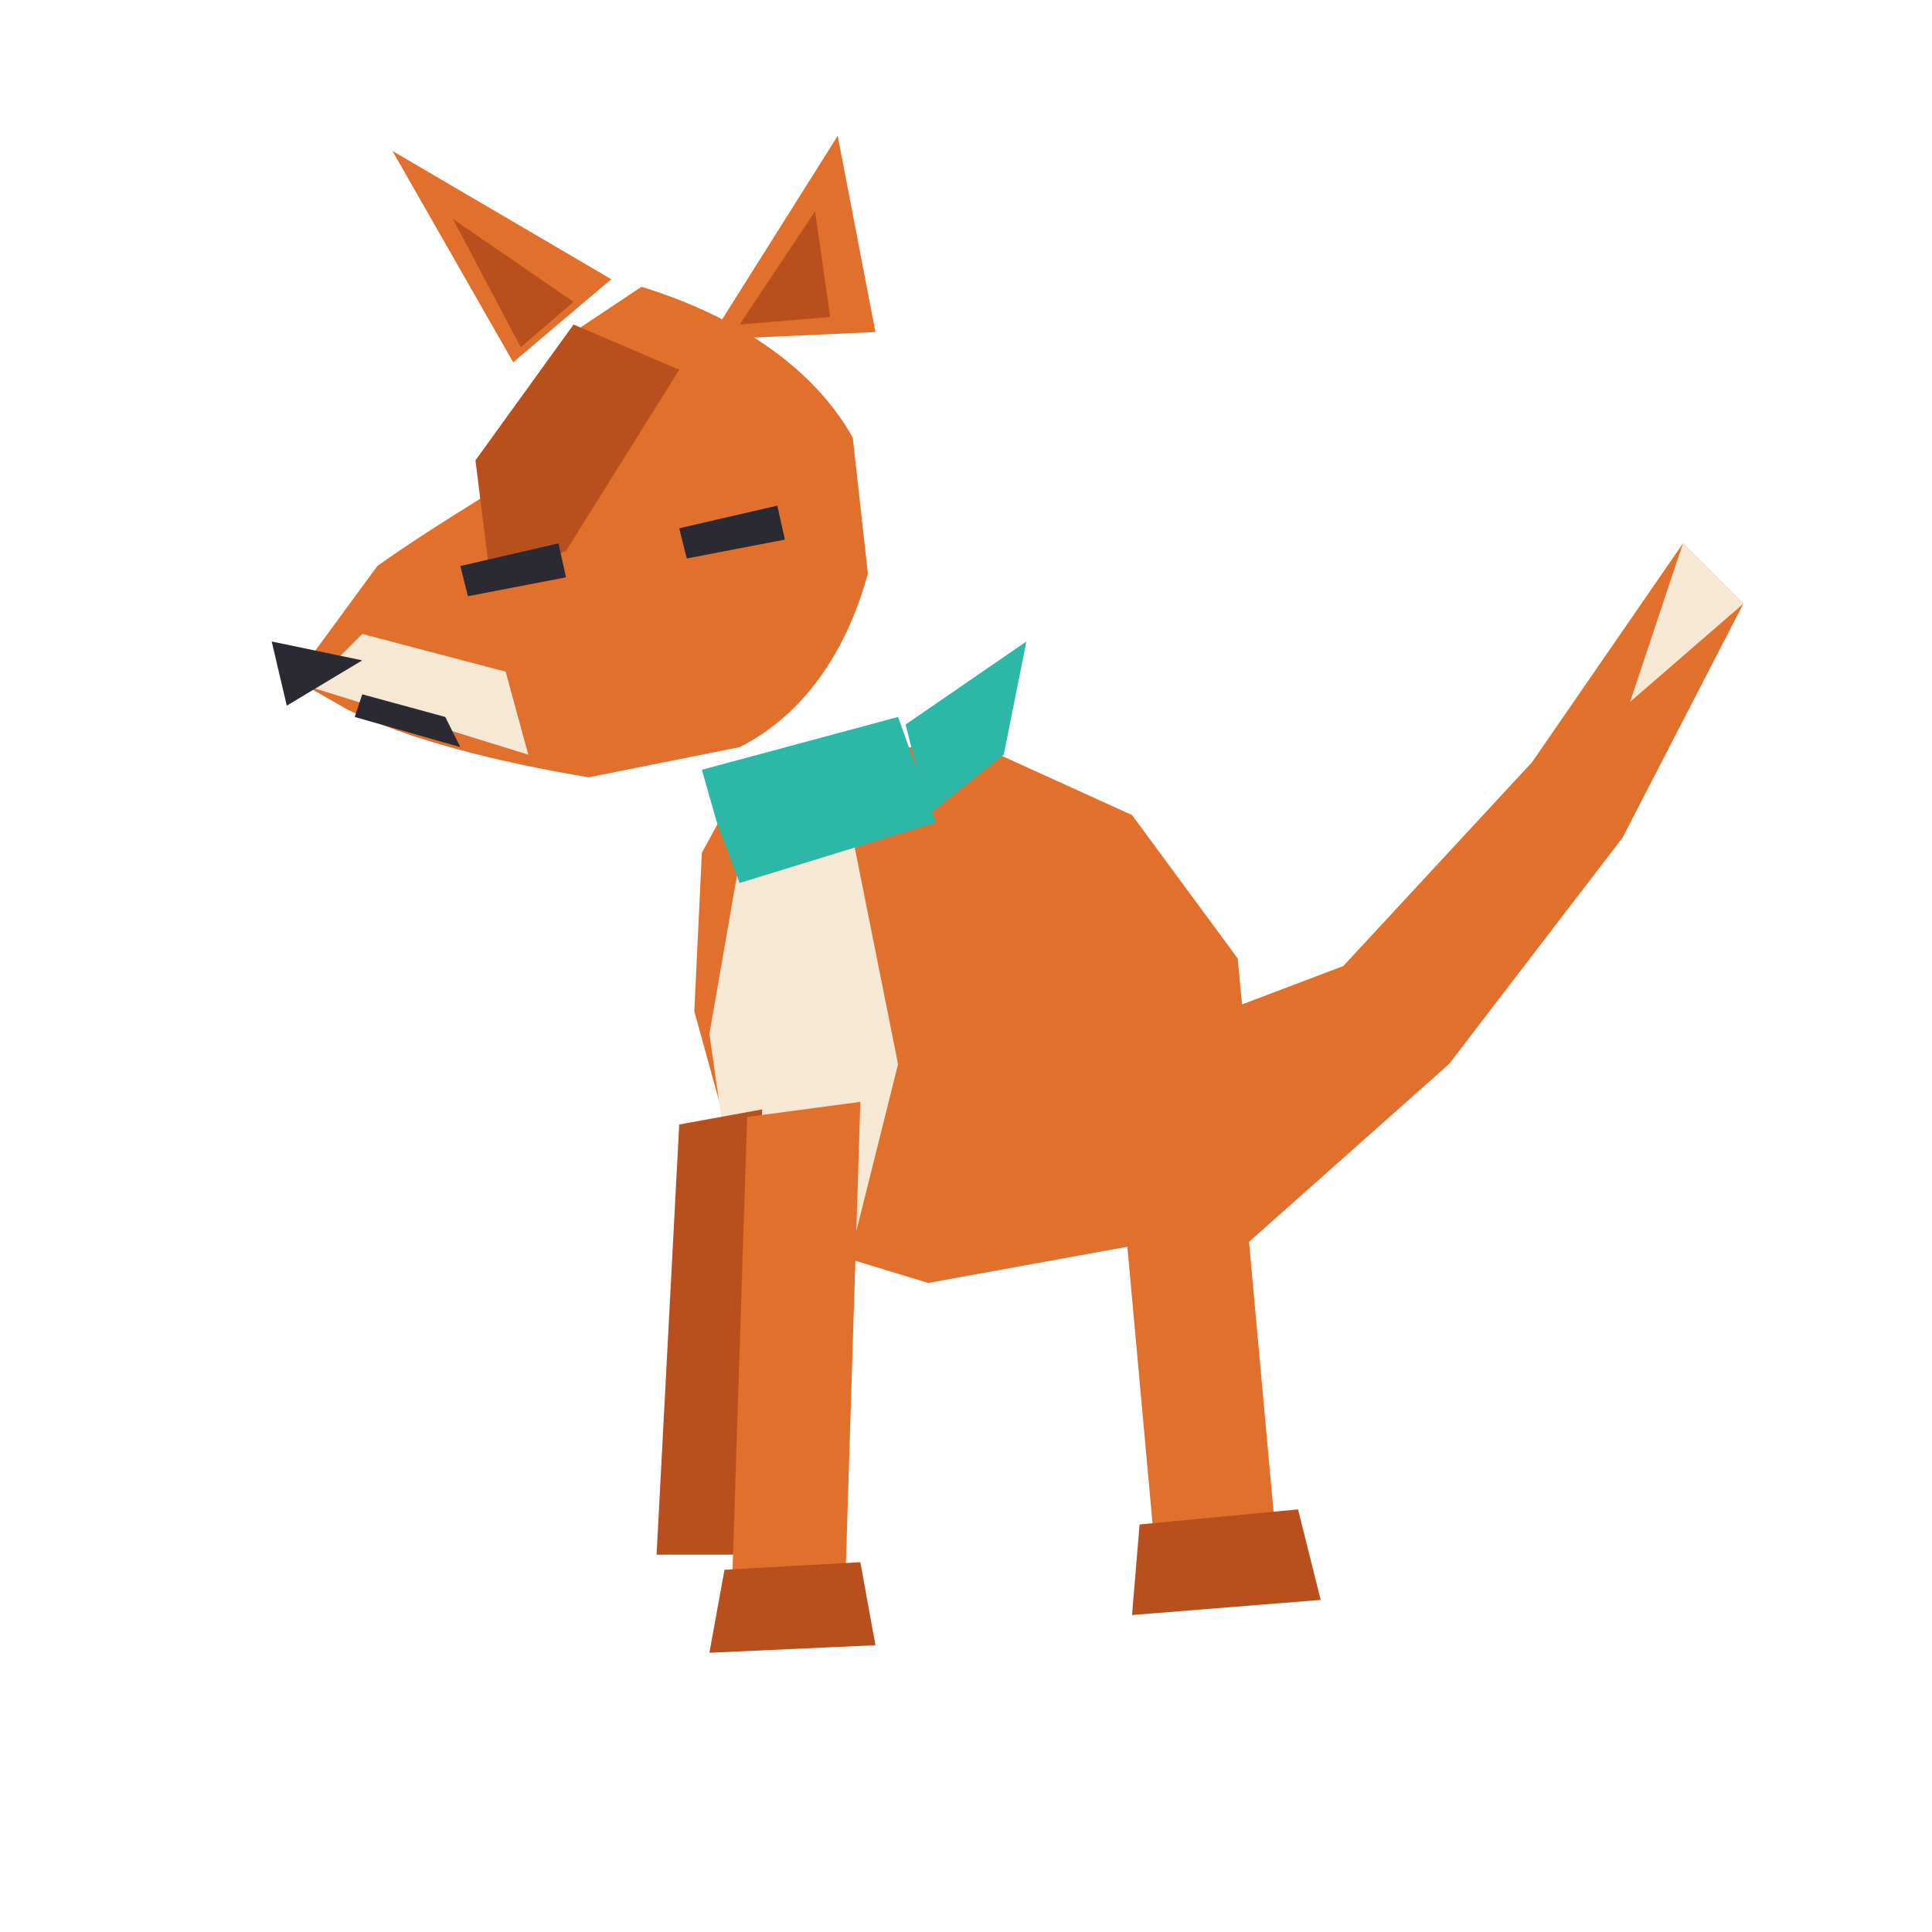
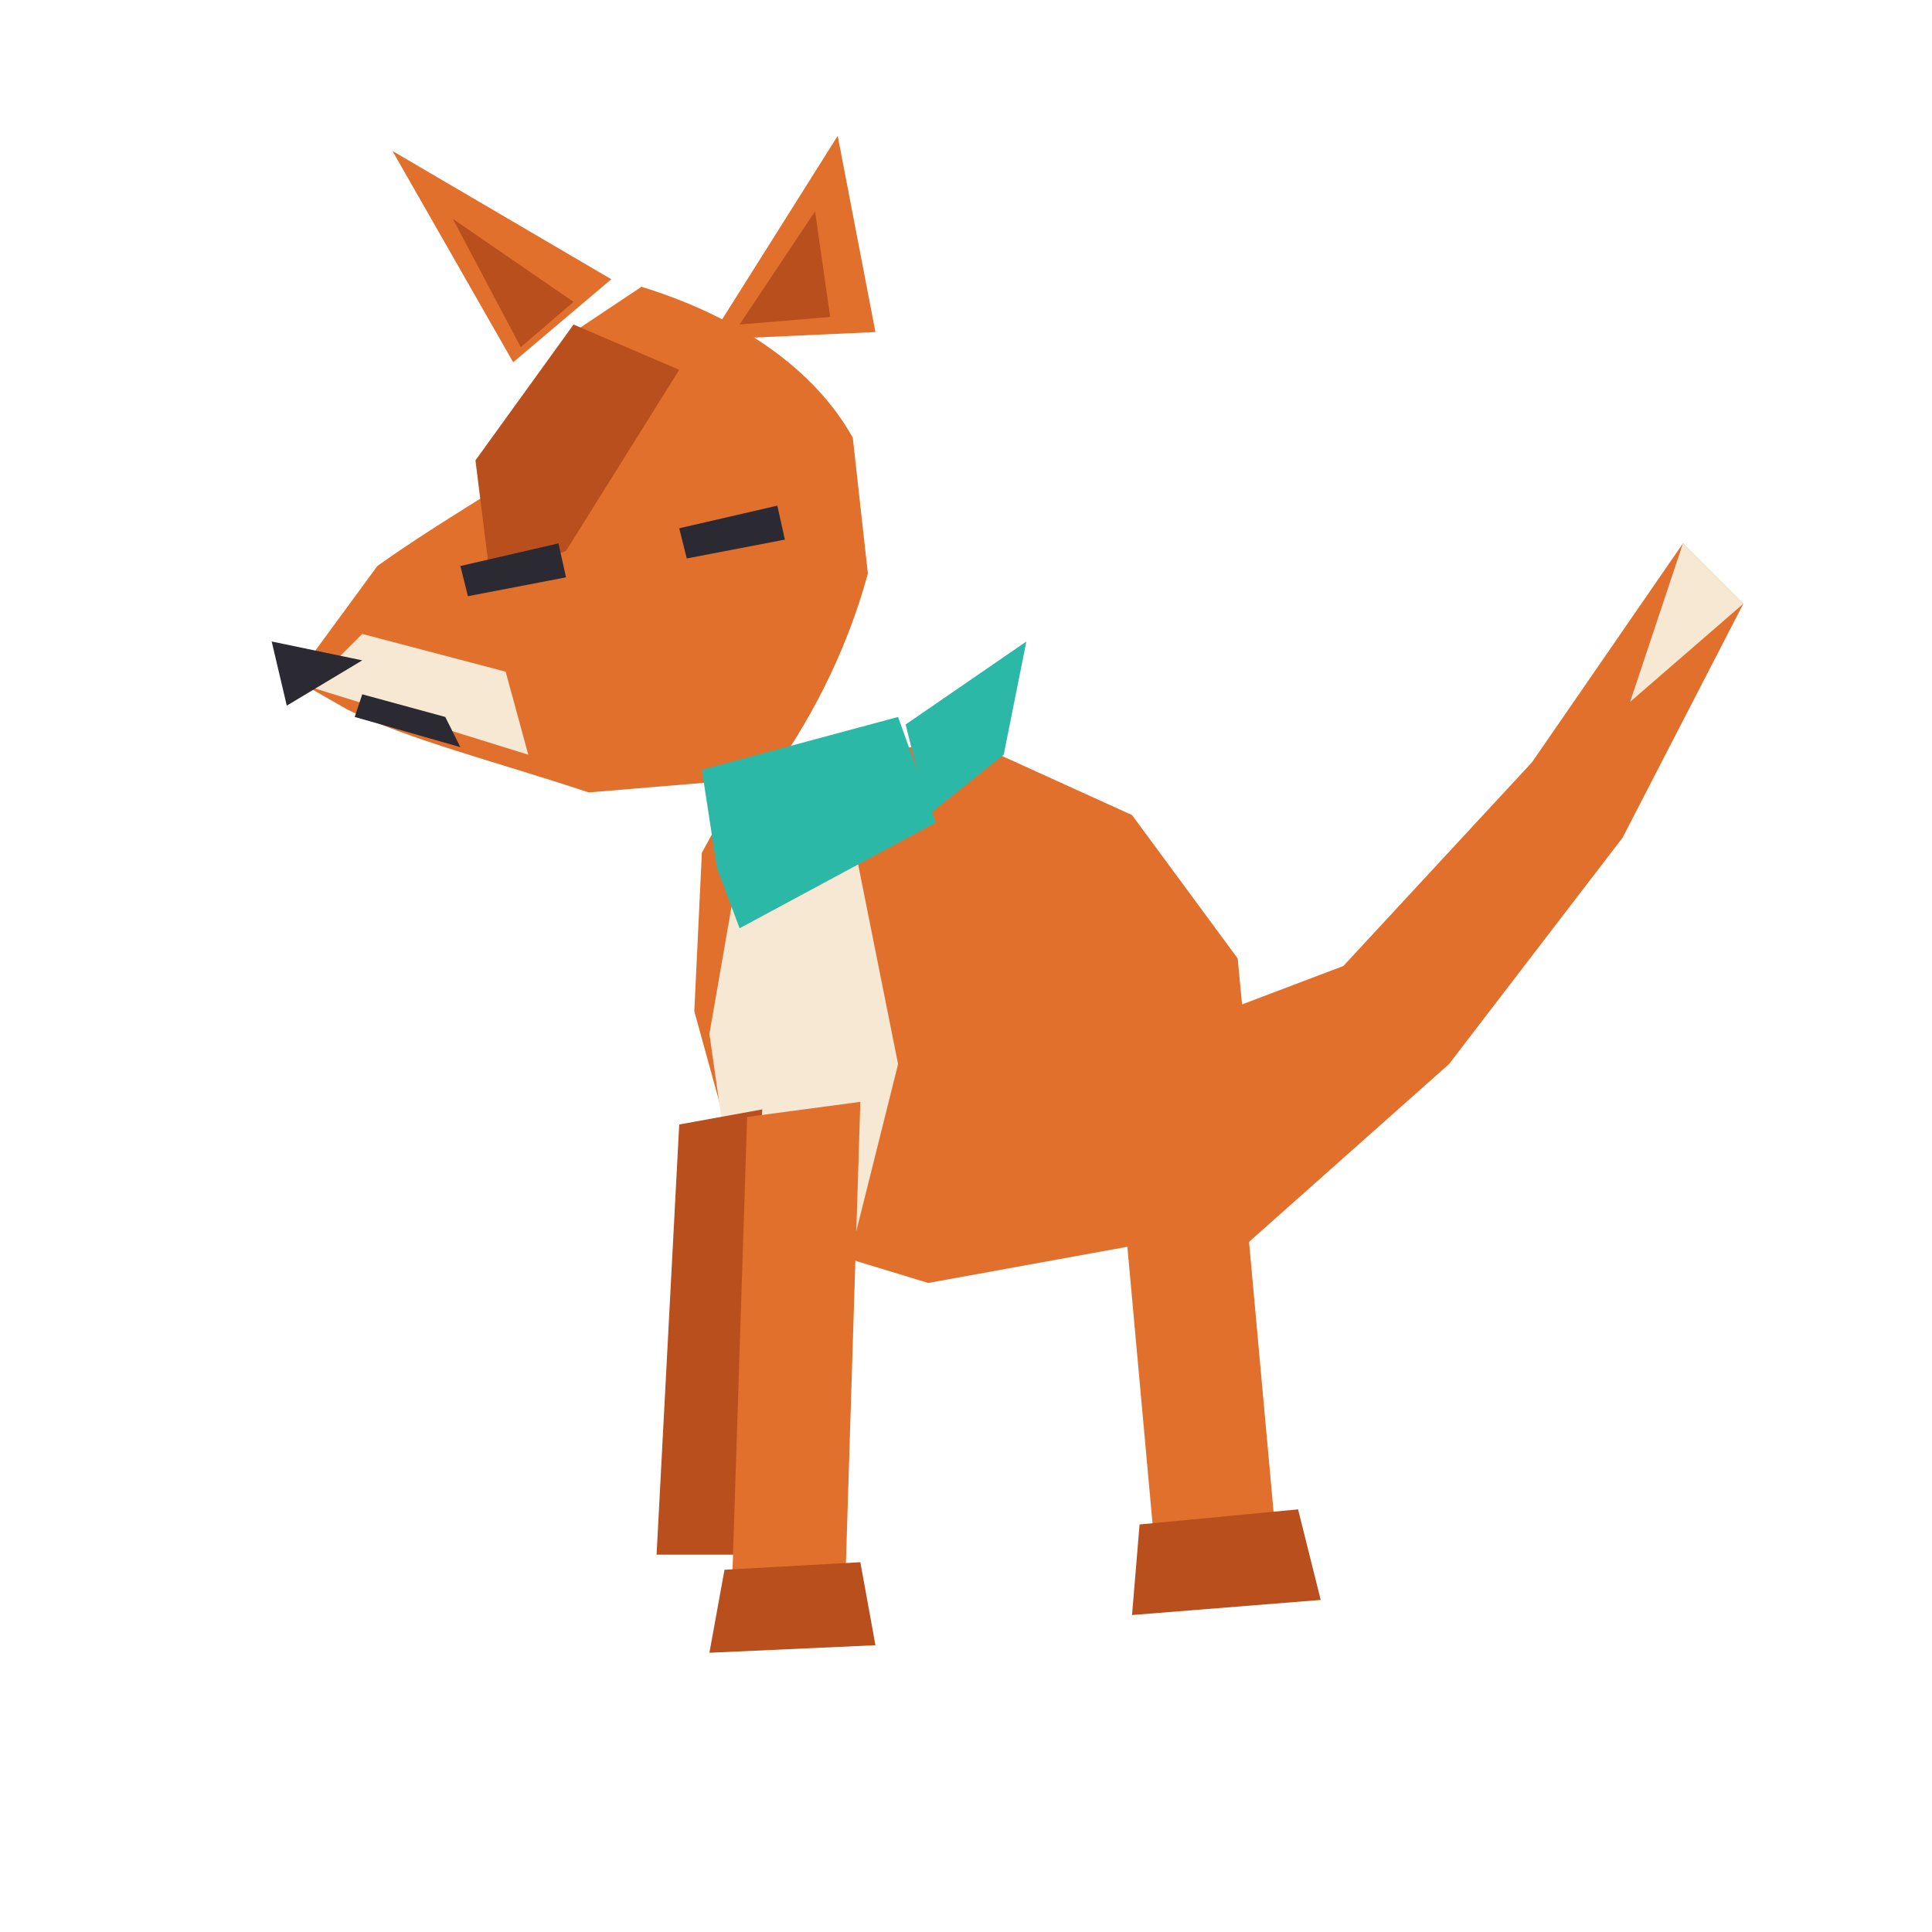
<svg xmlns="http://www.w3.org/2000/svg" viewBox="0 0 512 512" width="512" height="512" role="img" aria-labelledby="title desc">
  <path id="iskra-b-ear-far" fill="#E2702D" d="M136,96L104,40L162,74Z" />
  <path id="iskra-b-ear-far-inner" fill="#B94F1D" d="M138,92L120,58L152,80Z" />
  <path id="iskra-b-ear-near" fill="#E2702D" d="M188,90L222,36L232,88Z" />
  <path id="iskra-b-ear-near-inner" fill="#B94F1D" d="M196,86L216,56L220,84Z" />
  <path id="iskra-b-tail" fill="#E2702D" d="M298,278L356,256L406,202L446,144L462,160L430,222L384,282L330,330L298,330Z" />
  <path id="iskra-b-tail-tip" fill="#F7E8D3" d="M446,144L462,160L432,186Z" />
  <path id="iskra-b-body" fill="#E2702D" d="M198,204L256,196L300,216L328,254L332,296L312,328L246,340L200,326L184,268L186,226Z" />
  <path id="iskra-b-chest" fill="#F7E8D3" d="M196,228L226,222L238,282L226,330L196,330L188,274Z" />
  <path id="iskra-b-leg-far" fill="#B94F1D" d="M180,298L202,294L196,412L174,412Z" />
  <path id="iskra-b-leg-near" fill="#E2702D" d="M198,296L228,292L224,420L194,420Z" />
  <path id="iskra-b-paw-front" fill="#B94F1D" d="M192,416L228,414L232,436L188,438Z" />
  <path id="iskra-b-leg-hind" fill="#E2702D" d="M296,300L328,296L338,406L306,410Z" />
  <path id="iskra-b-paw-hind" fill="#B94F1D" d="M302,404L344,400L350,424L300,428Z" />
-   <path id="iskra-b-head" fill="#E2702D" d="M170,76C196,84 216,98 226,116L230,152C224,174 212,190 196,198L156,206C132,202 108,196 92,188L78,180L100,150C114,140 128,132 140,124L152,88Z" />
+   <path id="iskra-b-head" fill="#E2702D" d="M170,76C196,84 216,98 226,116L230,152C224,174 214,192 204,206L156,210C132,202 108,196 92,188L78,180L100,150C114,140 128,132 140,124L152,88Z" />
  <path id="iskra-b-fringe" fill="#B94F1D" d="M126,122L152,86L180,98L150,146L130,154Z" />
  <path id="iskra-b-muzzle" fill="#F7E8D3" d="M82,182L140,200L134,178L96,168Z" />
  <path id="iskra-b-nose" fill="#2B2A33" d="M72,170L96,175L76,187Z" />
  <path id="iskra-b-mouth" fill="#2B2A33" d="M94,190L122,198L118,190L96,184Z" />
  <path id="iskra-b-eye-far" fill="#2B2A33" d="M122,150L148,144L150,153L124,158Z" />
  <path id="iskra-b-eye-near" fill="#2B2A33" d="M180,140L206,134L208,143L182,148Z" />
-   <path id="iskra-b-scarf" fill="#2BB8A6" d="M186,204L238,190L248,218L196,234L190,218Z" />
+   <path id="iskra-b-scarf" fill="#2BB8A6" d="M186,204L238,190L248,218L196,246L190,230Z" />
  <path id="iskra-b-scarf-end" fill="#2BB8A6" d="M240,192L272,170L266,200L246,216Z" />
</svg>
